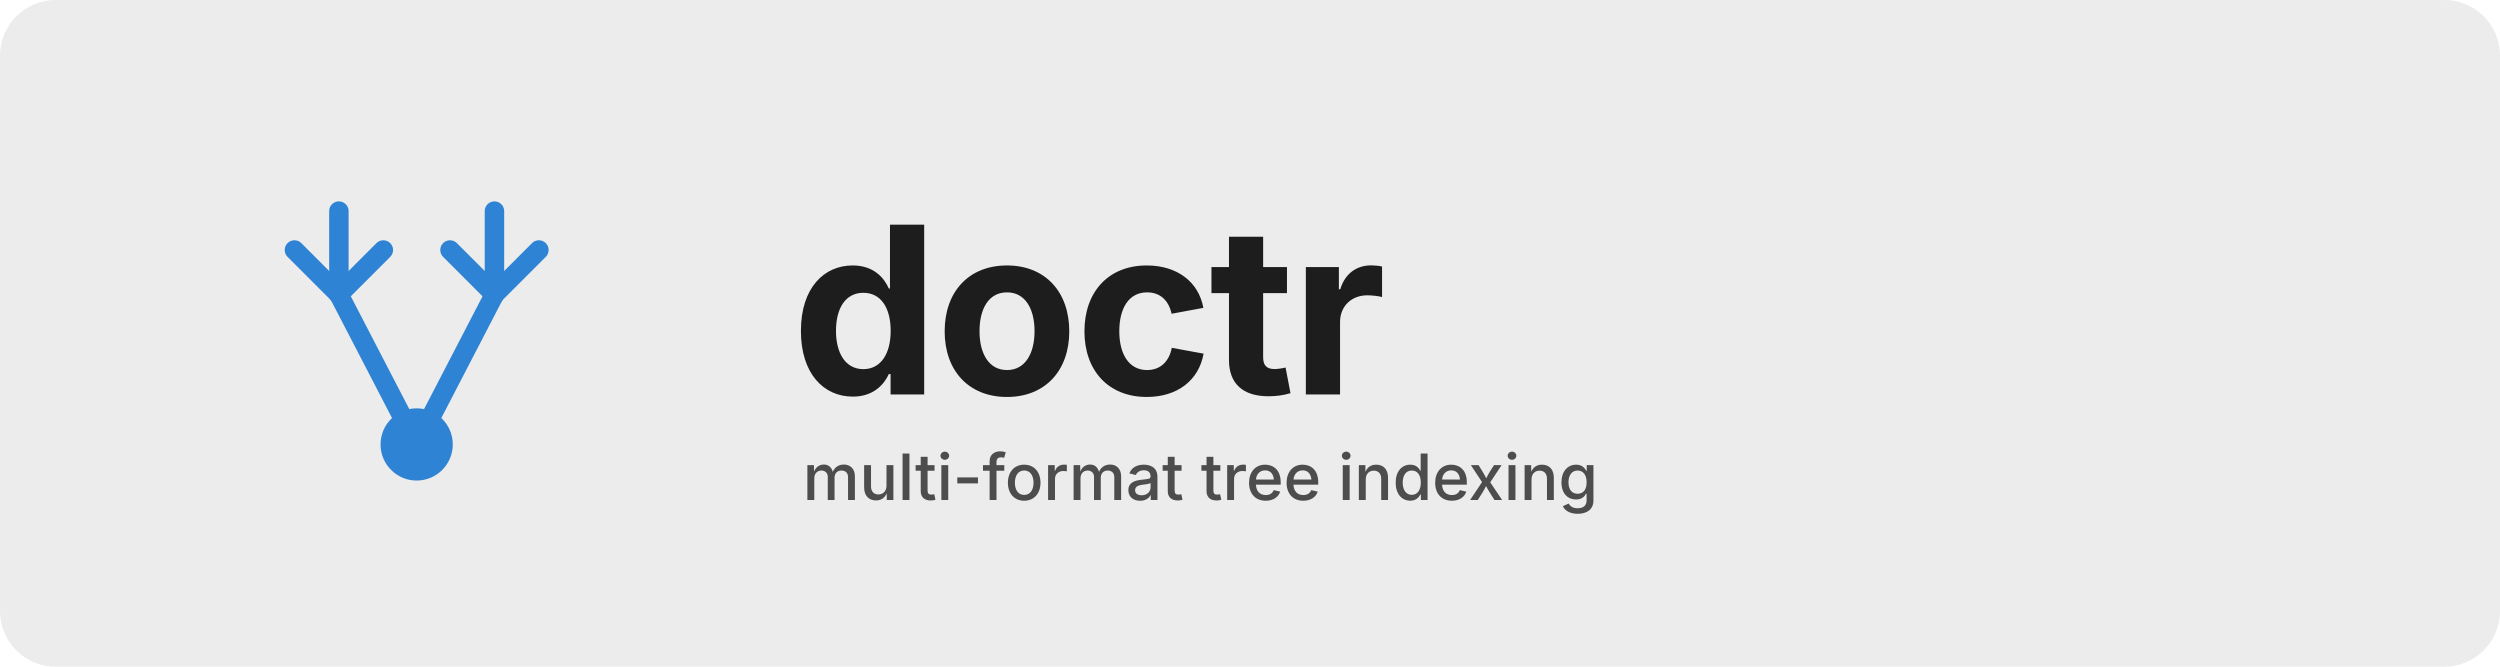
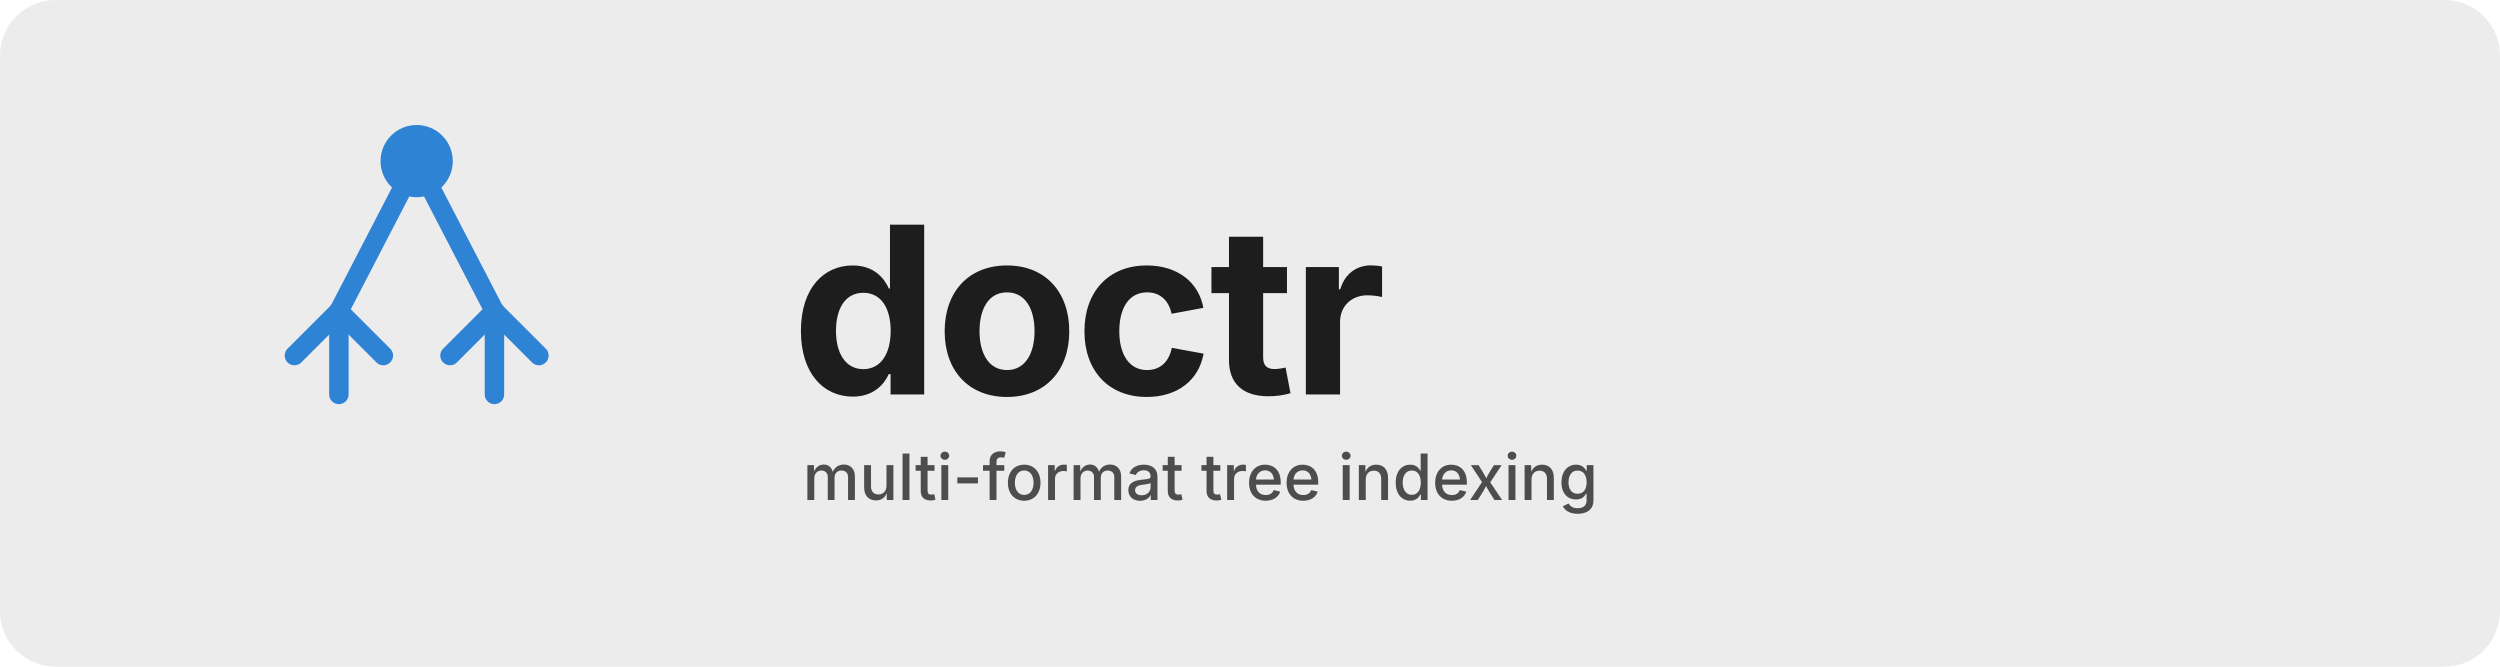
<svg xmlns="http://www.w3.org/2000/svg" width="900" height="240" viewBox="0 0 900 240" fill="none">
  <rect width="900" height="240" rx="20" fill="#ECECEC" />
-   <g transform="translate(70 42)">
-     <circle cx="80" cy="118" r="13" fill="#2F83D4" />
-     <path d="M80 118L52 64" stroke="#2F83D4" stroke-width="7" stroke-linecap="round" />
-     <path d="M80 118L108 64" stroke="#2F83D4" stroke-width="7" stroke-linecap="round" />
-     <path d="M52 64V34" stroke="#2F83D4" stroke-width="7" stroke-linecap="round" />
-     <path d="M52 64L36 48" stroke="#2F83D4" stroke-width="7" stroke-linecap="round" />
-     <path d="M52 64L68 48" stroke="#2F83D4" stroke-width="7" stroke-linecap="round" />
-     <path d="M108 64V34" stroke="#2F83D4" stroke-width="7" stroke-linecap="round" />
-     <path d="M108 64L92 48" stroke="#2F83D4" stroke-width="7" stroke-linecap="round" />
-     <path d="M108 64L124 48" stroke="#2F83D4" stroke-width="7" stroke-linecap="round" />
+   <g transform="translate(70 18)">
+     <circle cx="80" cy="40" r="13" fill="#2F83D4" />
+     <path d="M80 40L52 94" stroke="#2F83D4" stroke-width="7" stroke-linecap="round" />
+     <path d="M80 40L108 94" stroke="#2F83D4" stroke-width="7" stroke-linecap="round" />
+     <path d="M52 94V124" stroke="#2F83D4" stroke-width="7" stroke-linecap="round" />
+     <path d="M52 94L36 110" stroke="#2F83D4" stroke-width="7" stroke-linecap="round" />
+     <path d="M52 94L68 110" stroke="#2F83D4" stroke-width="7" stroke-linecap="round" />
+     <path d="M108 94V124" stroke="#2F83D4" stroke-width="7" stroke-linecap="round" />
+     <path d="M108 94L92 110" stroke="#2F83D4" stroke-width="7" stroke-linecap="round" />
+     <path d="M108 94L124 110" stroke="#2F83D4" stroke-width="7" stroke-linecap="round" />
  </g>
  <text x="285" y="142" fill="#1D1D1D" font-family="Inter, Arial, sans-serif" font-size="84" font-weight="700" letter-spacing="-1.2">doctr</text>
  <text x="289" y="180" fill="#4D4D4D" font-family="Inter, Arial, sans-serif" font-size="23" font-weight="500">multi-format tree indexing</text>
</svg>
